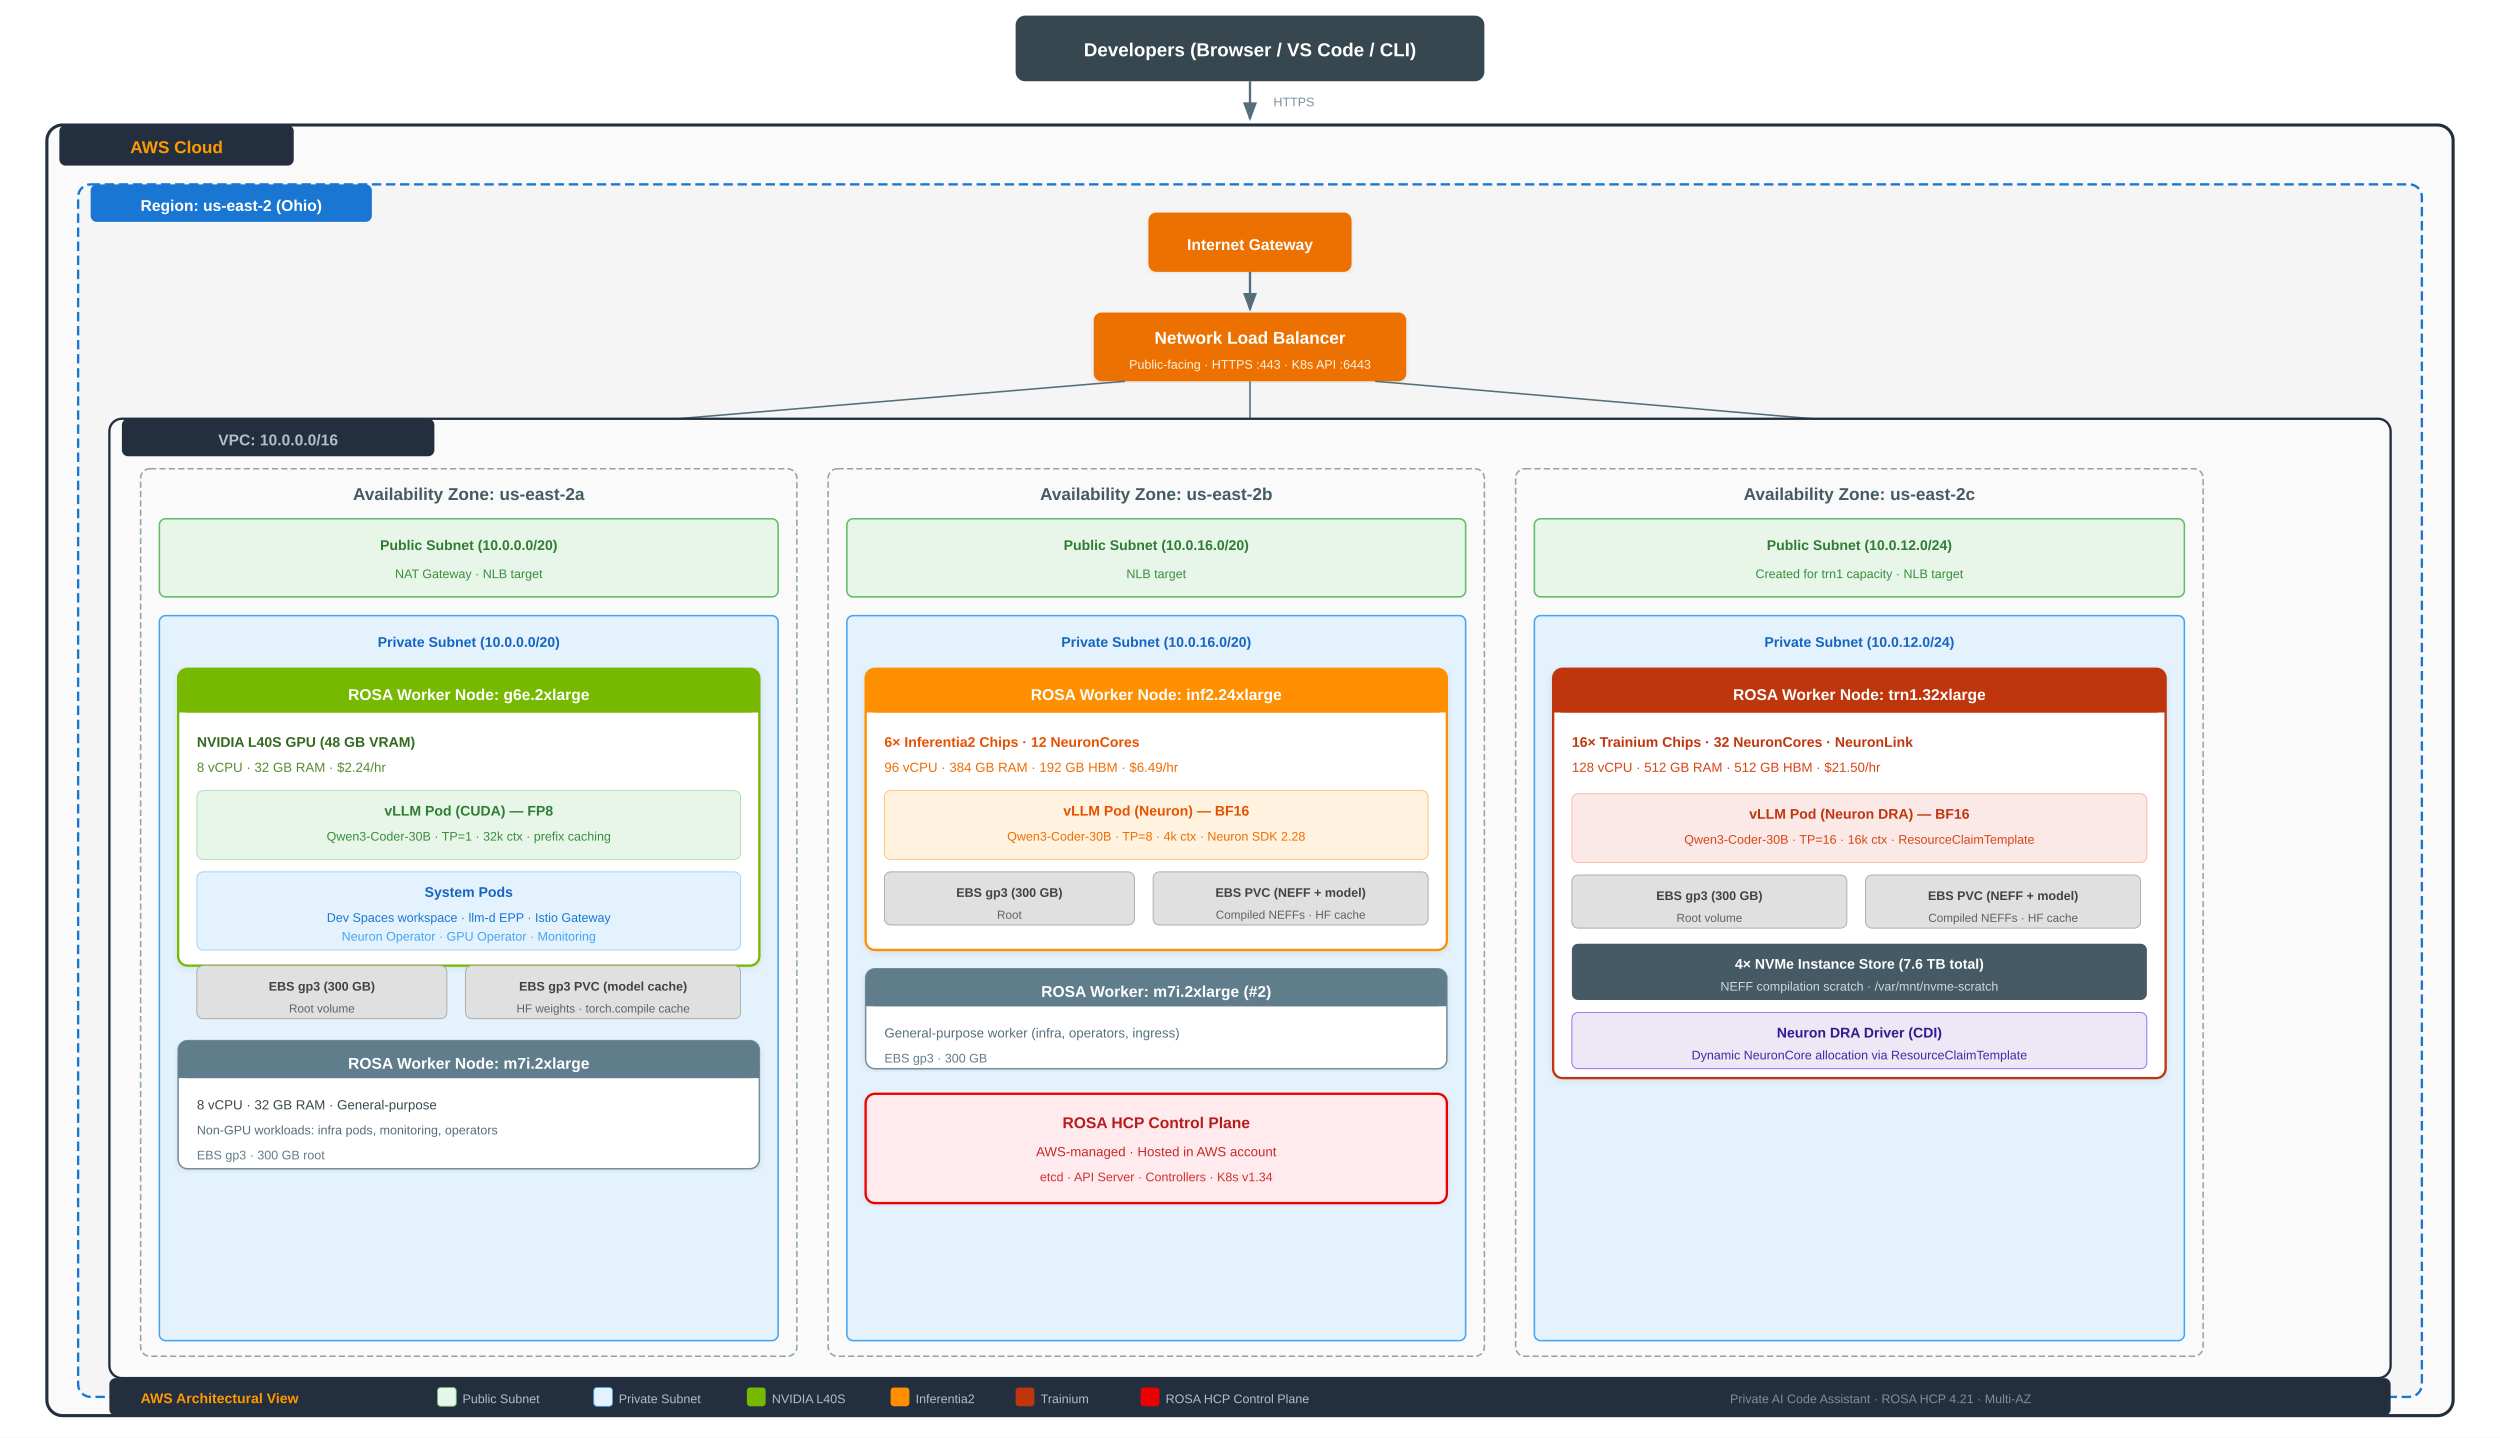
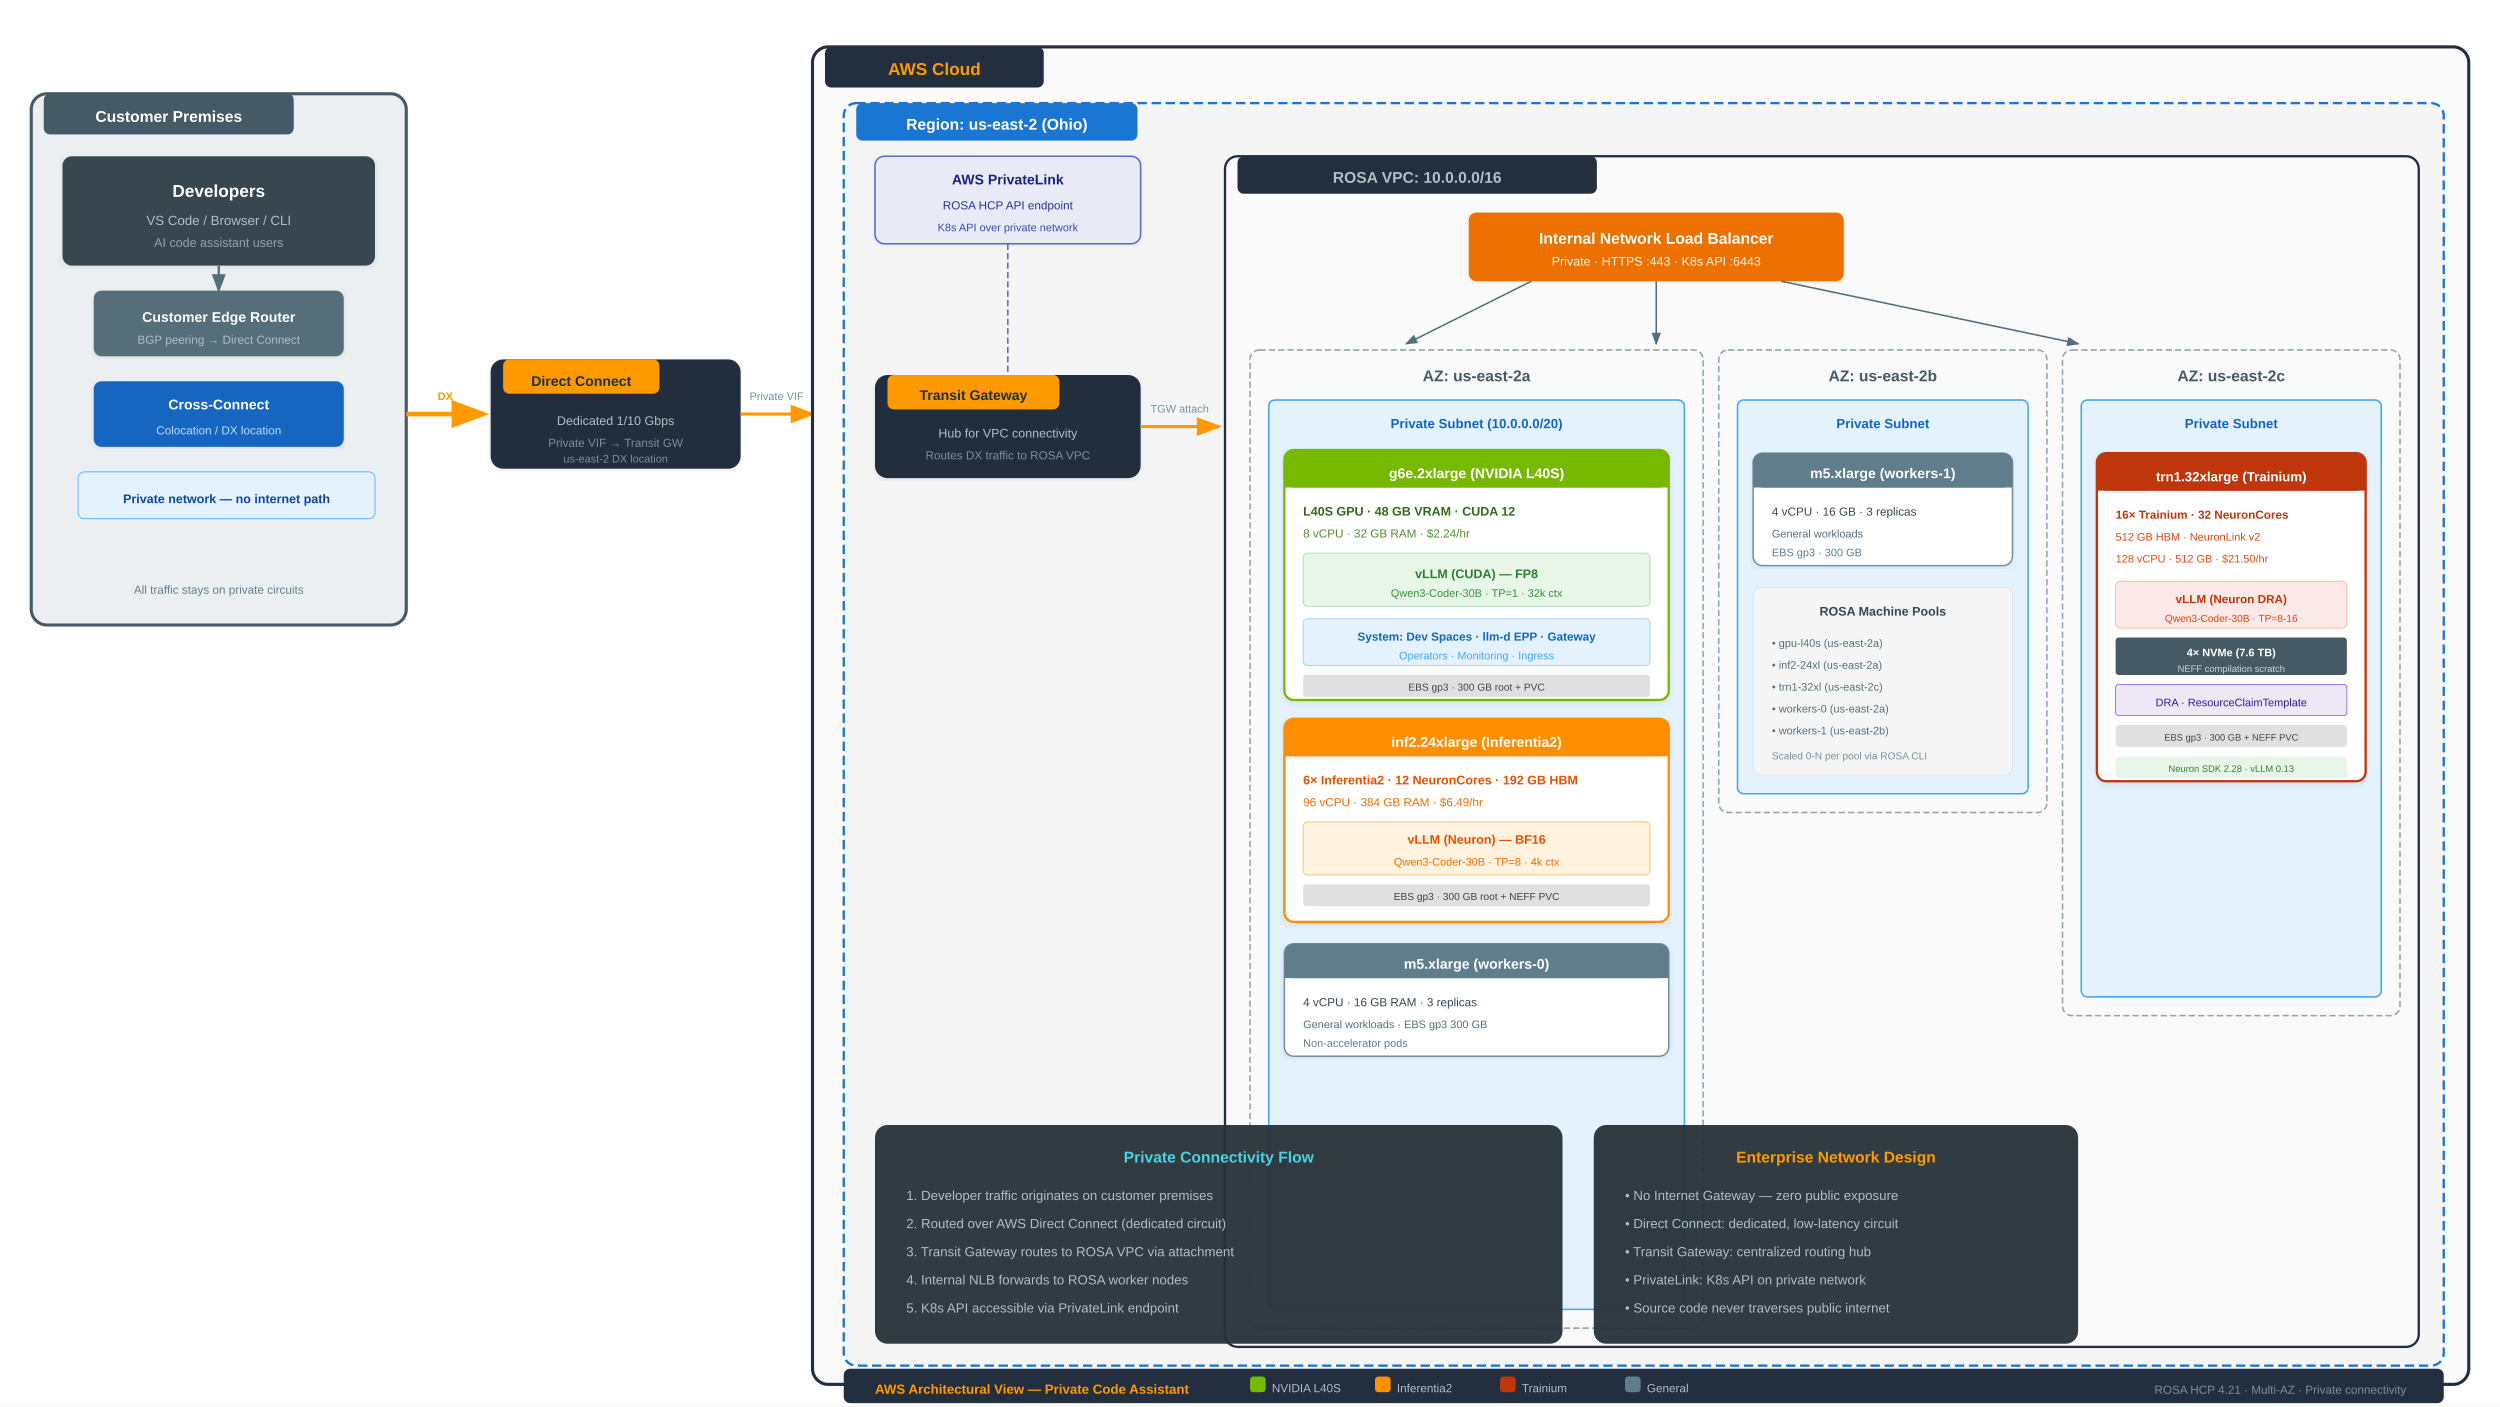
- <svg xmlns="http://www.w3.org/2000/svg" viewBox="0 0 1600 920" font-family="Segoe UI, Helvetica Neue, Arial, sans-serif">
+ <svg xmlns="http://www.w3.org/2000/svg" viewBox="0 0 1600 900" font-family="Segoe UI, Helvetica Neue, Arial, sans-serif">
  <defs>
    <marker id="a1" markerWidth="8" markerHeight="6" refX="7" refY="3" orient="auto">
      <polygon points="0 0, 8 3, 0 6" fill="#546E7A" />
+     </marker>
+     <marker id="a1o" markerWidth="8" markerHeight="6" refX="7" refY="3" orient="auto">
+       <polygon points="0 0, 8 3, 0 6" fill="#FF9900" />
    </marker>
    <filter id="s1" x="-1%" y="-1%" width="102%" height="104%">
      <feDropShadow dx="0" dy="1" stdDeviation="2" flood-opacity="0.08" />
    </filter>
  </defs>
-   <rect width="1600" height="920" fill="#fff" />
-   <rect x="650" y="10" width="300" height="42" rx="6" fill="#37474F" />
-   <text x="800" y="36" text-anchor="middle" fill="#fff" font-size="12" font-weight="600">Developers (Browser / VS Code / CLI)</text>
-   <line x1="800" y1="52" x2="800" y2="76" stroke="#546E7A" stroke-width="1.5" marker-end="url(#a1)" />
-   <text x="815" y="68" fill="#78909C" font-size="8">HTTPS</text>
-   <rect x="30" y="80" width="1540" height="826" rx="10" fill="#FAFAFA" stroke="#232F3E" stroke-width="2" />
-   <rect x="38" y="80" width="150" height="26" rx="4" fill="#232F3E" />
-   <text x="113" y="98" text-anchor="middle" fill="#FF9900" font-size="11" font-weight="700">AWS Cloud</text>
-   <rect x="50" y="118" width="1500" height="776" rx="8" fill="#F5F5F5" stroke="#1976D2" stroke-width="1.5" stroke-dasharray="6 3" />
-   <rect x="58" y="118" width="180" height="24" rx="4" fill="#1976D2" />
-   <text x="148" y="135" text-anchor="middle" fill="#fff" font-size="10" font-weight="600">Region: us-east-2 (Ohio)</text>
-   <rect x="735" y="136" width="130" height="38" rx="5" fill="#ED7100" filter="url(#s1)" />
-   <text x="800" y="160" text-anchor="middle" fill="#fff" font-size="10" font-weight="700">Internet Gateway</text>
-   <line x1="800" y1="174" x2="800" y2="198" stroke="#546E7A" stroke-width="1.5" marker-end="url(#a1)" />
-   <rect x="700" y="200" width="200" height="44" rx="5" fill="#ED7100" filter="url(#s1)" />
-   <text x="800" y="220" text-anchor="middle" fill="#fff" font-size="11" font-weight="700">Network Load Balancer</text>
-   <text x="800" y="236" text-anchor="middle" fill="#FFF3E0" font-size="8">Public-facing · HTTPS :443 · K8s API :6443</text>
-   <line x1="720" y1="244" x2="290" y2="280" stroke="#546E7A" stroke-width="1" marker-end="url(#a1)" />
-   <line x1="800" y1="244" x2="800" y2="280" stroke="#546E7A" stroke-width="1" marker-end="url(#a1)" />
-   <line x1="880" y1="244" x2="1300" y2="280" stroke="#546E7A" stroke-width="1" marker-end="url(#a1)" />
-   <rect x="70" y="268" width="1460" height="614" rx="8" fill="#FAFAFA" stroke="#232F3E" stroke-width="1.5" />
-   <rect x="78" y="268" width="200" height="24" rx="4" fill="#232F3E" />
-   <text x="178" y="285" text-anchor="middle" fill="#B0BEC5" font-size="10" font-weight="600">VPC: 10.0.0.0/16</text>
-   <rect x="90" y="300" width="420" height="568" rx="6" fill="none" stroke="#90A4AE" stroke-width="1" stroke-dasharray="4 2" />
-   <text x="300" y="320" text-anchor="middle" fill="#455A64" font-size="11" font-weight="700">Availability Zone: us-east-2a</text>
-   <rect x="102" y="332" width="396" height="50" rx="4" fill="#E8F5E9" stroke="#66BB6A" stroke-width="1" />
-   <text x="300" y="352" text-anchor="middle" fill="#2E7D32" font-size="9" font-weight="600">Public Subnet (10.0.0.0/20)</text>
-   <text x="300" y="370" text-anchor="middle" fill="#388E3C" font-size="8">NAT Gateway · NLB target</text>
-   <rect x="102" y="394" width="396" height="464" rx="4" fill="#E3F2FD" stroke="#42A5F5" stroke-width="1" />
-   <text x="300" y="414" text-anchor="middle" fill="#1565C0" font-size="9" font-weight="600">Private Subnet (10.0.0.0/20)</text>
-   <rect x="114" y="428" width="372" height="190" rx="6" fill="#fff" stroke="#76B900" stroke-width="1.5" filter="url(#s1)" />
-   <rect x="114" y="428" width="372" height="28" rx="6" fill="#76B900" />
-   <rect x="114" y="448" width="372" height="8" fill="#76B900" />
-   <text x="300" y="448" text-anchor="middle" fill="#fff" font-size="10" font-weight="700">ROSA Worker Node: g6e.2xlarge</text>
-   <text x="126" y="478" fill="#33691E" font-size="9" font-weight="600">NVIDIA L40S GPU (48 GB VRAM)</text>
-   <text x="126" y="494" fill="#558B2F" font-size="8.5">8 vCPU · 32 GB RAM · $2.24/hr</text>
-   <rect x="126" y="506" width="348" height="44" rx="4" fill="#E8F5E9" stroke="#A5D6A7" stroke-width="0.5" />
-   <text x="300" y="522" text-anchor="middle" fill="#2E7D32" font-size="9" font-weight="600">vLLM Pod (CUDA) — FP8</text>
-   <text x="300" y="538" text-anchor="middle" fill="#388E3C" font-size="8">Qwen3-Coder-30B · TP=1 · 32k ctx · prefix caching</text>
-   <rect x="126" y="558" width="348" height="50" rx="4" fill="#E3F2FD" stroke="#90CAF9" stroke-width="0.5" />
-   <text x="300" y="574" text-anchor="middle" fill="#1565C0" font-size="9" font-weight="600">System Pods</text>
-   <text x="300" y="590" text-anchor="middle" fill="#1976D2" font-size="8">Dev Spaces workspace · llm-d EPP · Istio Gateway</text>
-   <text x="300" y="602" text-anchor="middle" fill="#42A5F5" font-size="8">Neuron Operator · GPU Operator · Monitoring</text>
-   <rect x="126" y="618" width="160" height="34" rx="4" fill="#E0E0E0" stroke="#9E9E9E" stroke-width="0.5" />
-   <text x="206" y="634" text-anchor="middle" fill="#424242" font-size="8" font-weight="600">EBS gp3 (300 GB)</text>
-   <text x="206" y="648" text-anchor="middle" fill="#616161" font-size="7.5">Root volume</text>
-   <rect x="298" y="618" width="176" height="34" rx="4" fill="#E0E0E0" stroke="#9E9E9E" stroke-width="0.5" />
-   <text x="386" y="634" text-anchor="middle" fill="#424242" font-size="8" font-weight="600">EBS gp3 PVC (model cache)</text>
-   <text x="386" y="648" text-anchor="middle" fill="#616161" font-size="7.5">HF weights · torch.compile cache</text>
-   <rect x="114" y="666" width="372" height="82" rx="6" fill="#fff" stroke="#78909C" stroke-width="1" filter="url(#s1)" />
-   <rect x="114" y="666" width="372" height="24" rx="6" fill="#607D8B" />
-   <rect x="114" y="682" width="372" height="8" fill="#607D8B" />
-   <text x="300" y="684" text-anchor="middle" fill="#fff" font-size="10" font-weight="600">ROSA Worker Node: m7i.2xlarge</text>
-   <text x="126" y="710" fill="#37474F" font-size="8.5">8 vCPU · 32 GB RAM · General-purpose</text>
-   <text x="126" y="726" fill="#546E7A" font-size="8">Non-GPU workloads: infra pods, monitoring, operators</text>
-   <text x="126" y="742" fill="#607D8B" font-size="8">EBS gp3 · 300 GB root</text>
-   <rect x="530" y="300" width="420" height="568" rx="6" fill="none" stroke="#90A4AE" stroke-width="1" stroke-dasharray="4 2" />
-   <text x="740" y="320" text-anchor="middle" fill="#455A64" font-size="11" font-weight="700">Availability Zone: us-east-2b</text>
-   <rect x="542" y="332" width="396" height="50" rx="4" fill="#E8F5E9" stroke="#66BB6A" stroke-width="1" />
-   <text x="740" y="352" text-anchor="middle" fill="#2E7D32" font-size="9" font-weight="600">Public Subnet (10.0.16.0/20)</text>
-   <text x="740" y="370" text-anchor="middle" fill="#388E3C" font-size="8">NLB target</text>
-   <rect x="542" y="394" width="396" height="464" rx="4" fill="#E3F2FD" stroke="#42A5F5" stroke-width="1" />
-   <text x="740" y="414" text-anchor="middle" fill="#1565C0" font-size="9" font-weight="600">Private Subnet (10.0.16.0/20)</text>
-   <rect x="554" y="428" width="372" height="180" rx="6" fill="#fff" stroke="#FF8F00" stroke-width="1.5" filter="url(#s1)" />
-   <rect x="554" y="428" width="372" height="28" rx="6" fill="#FF8F00" />
-   <rect x="554" y="448" width="372" height="8" fill="#FF8F00" />
-   <text x="740" y="448" text-anchor="middle" fill="#fff" font-size="10" font-weight="700">ROSA Worker Node: inf2.24xlarge</text>
-   <text x="566" y="478" fill="#E65100" font-size="9" font-weight="600">6× Inferentia2 Chips · 12 NeuronCores</text>
-   <text x="566" y="494" fill="#EF6C00" font-size="8.5">96 vCPU · 384 GB RAM · 192 GB HBM · $6.49/hr</text>
-   <rect x="566" y="506" width="348" height="44" rx="4" fill="#FFF3E0" stroke="#FFB74D" stroke-width="0.5" />
-   <text x="740" y="522" text-anchor="middle" fill="#E65100" font-size="9" font-weight="600">vLLM Pod (Neuron) — BF16</text>
-   <text x="740" y="538" text-anchor="middle" fill="#EF6C00" font-size="8">Qwen3-Coder-30B · TP=8 · 4k ctx · Neuron SDK 2.28</text>
-   <rect x="566" y="558" width="160" height="34" rx="4" fill="#E0E0E0" stroke="#9E9E9E" stroke-width="0.5" />
-   <text x="646" y="574" text-anchor="middle" fill="#424242" font-size="8" font-weight="600">EBS gp3 (300 GB)</text>
-   <text x="646" y="588" text-anchor="middle" fill="#616161" font-size="7.5">Root</text>
-   <rect x="738" y="558" width="176" height="34" rx="4" fill="#E0E0E0" stroke="#9E9E9E" stroke-width="0.5" />
-   <text x="826" y="574" text-anchor="middle" fill="#424242" font-size="8" font-weight="600">EBS PVC (NEFF + model)</text>
-   <text x="826" y="588" text-anchor="middle" fill="#616161" font-size="7.5">Compiled NEFFs · HF cache</text>
-   <rect x="554" y="620" width="372" height="64" rx="6" fill="#fff" stroke="#78909C" stroke-width="1" filter="url(#s1)" />
-   <rect x="554" y="620" width="372" height="24" rx="6" fill="#607D8B" />
-   <rect x="554" y="636" width="372" height="8" fill="#607D8B" />
-   <text x="740" y="638" text-anchor="middle" fill="#fff" font-size="10" font-weight="600">ROSA Worker: m7i.2xlarge (#2)</text>
-   <text x="566" y="664" fill="#546E7A" font-size="8.5">General-purpose worker (infra, operators, ingress)</text>
-   <text x="566" y="680" fill="#607D8B" font-size="8">EBS gp3 · 300 GB</text>
-   <rect x="554" y="700" width="372" height="70" rx="6" fill="#FFEBEE" stroke="#EE0000" stroke-width="1.5" filter="url(#s1)" />
-   <text x="740" y="722" text-anchor="middle" fill="#B71C1C" font-size="10" font-weight="700">ROSA HCP Control Plane</text>
-   <text x="740" y="740" text-anchor="middle" fill="#C62828" font-size="8.5">AWS-managed · Hosted in AWS account</text>
-   <text x="740" y="756" text-anchor="middle" fill="#D32F2F" font-size="8">etcd · API Server · Controllers · K8s v1.34</text>
-   <rect x="970" y="300" width="440" height="568" rx="6" fill="none" stroke="#90A4AE" stroke-width="1" stroke-dasharray="4 2" />
-   <text x="1190" y="320" text-anchor="middle" fill="#455A64" font-size="11" font-weight="700">Availability Zone: us-east-2c</text>
-   <rect x="982" y="332" width="416" height="50" rx="4" fill="#E8F5E9" stroke="#66BB6A" stroke-width="1" />
-   <text x="1190" y="352" text-anchor="middle" fill="#2E7D32" font-size="9" font-weight="600">Public Subnet (10.0.12.0/24)</text>
-   <text x="1190" y="370" text-anchor="middle" fill="#388E3C" font-size="8">Created for trn1 capacity · NLB target</text>
-   <rect x="982" y="394" width="416" height="464" rx="4" fill="#E3F2FD" stroke="#42A5F5" stroke-width="1" />
-   <text x="1190" y="414" text-anchor="middle" fill="#1565C0" font-size="9" font-weight="600">Private Subnet (10.0.12.0/24)</text>
-   <rect x="994" y="428" width="392" height="262" rx="6" fill="#fff" stroke="#BF360C" stroke-width="1.5" filter="url(#s1)" />
-   <rect x="994" y="428" width="392" height="28" rx="6" fill="#BF360C" />
-   <rect x="994" y="448" width="392" height="8" fill="#BF360C" />
-   <text x="1190" y="448" text-anchor="middle" fill="#fff" font-size="10" font-weight="700">ROSA Worker Node: trn1.32xlarge</text>
-   <text x="1006" y="478" fill="#BF360C" font-size="9" font-weight="600">16× Trainium Chips · 32 NeuronCores · NeuronLink</text>
-   <text x="1006" y="494" fill="#D84315" font-size="8.5">128 vCPU · 512 GB RAM · 512 GB HBM · $21.50/hr</text>
-   <rect x="1006" y="508" width="368" height="44" rx="4" fill="#FBE9E7" stroke="#FFAB91" stroke-width="0.5" />
-   <text x="1190" y="524" text-anchor="middle" fill="#BF360C" font-size="9" font-weight="600">vLLM Pod (Neuron DRA) — BF16</text>
-   <text x="1190" y="540" text-anchor="middle" fill="#D84315" font-size="8">Qwen3-Coder-30B · TP=16 · 16k ctx · ResourceClaimTemplate</text>
-   <rect x="1006" y="560" width="176" height="34" rx="4" fill="#E0E0E0" stroke="#9E9E9E" stroke-width="0.5" />
-   <text x="1094" y="576" text-anchor="middle" fill="#424242" font-size="8" font-weight="600">EBS gp3 (300 GB)</text>
-   <text x="1094" y="590" text-anchor="middle" fill="#616161" font-size="7.5">Root volume</text>
-   <rect x="1194" y="560" width="176" height="34" rx="4" fill="#E0E0E0" stroke="#9E9E9E" stroke-width="0.5" />
-   <text x="1282" y="576" text-anchor="middle" fill="#424242" font-size="8" font-weight="600">EBS PVC (NEFF + model)</text>
-   <text x="1282" y="590" text-anchor="middle" fill="#616161" font-size="7.5">Compiled NEFFs · HF cache</text>
-   <rect x="1006" y="604" width="368" height="36" rx="4" fill="#455A64" />
-   <text x="1190" y="620" text-anchor="middle" fill="#fff" font-size="9" font-weight="600">4× NVMe Instance Store (7.6 TB total)</text>
-   <text x="1190" y="634" text-anchor="middle" fill="#CFD8DC" font-size="8">NEFF compilation scratch · /var/mnt/nvme-scratch</text>
-   <rect x="1006" y="648" width="368" height="36" rx="4" fill="#EDE7F6" stroke="#7C4DFF" stroke-width="0.5" />
-   <text x="1190" y="664" text-anchor="middle" fill="#311B92" font-size="9" font-weight="600">Neuron DRA Driver (CDI)</text>
-   <text x="1190" y="678" text-anchor="middle" fill="#4527A0" font-size="8">Dynamic NeuronCore allocation via ResourceClaimTemplate</text>
-   <rect x="70" y="882" width="1460" height="24" rx="4" fill="#232F3E" />
-   <text x="90" y="898" fill="#FF9900" font-size="9" font-weight="600">AWS Architectural View</text>
-   <rect x="280" y="888" width="12" height="12" rx="2" fill="#E8F5E9" stroke="#66BB6A" stroke-width="0.5" />
-   <text x="296" y="898" fill="#B0BEC5" font-size="8">Public Subnet</text>
-   <rect x="380" y="888" width="12" height="12" rx="2" fill="#E3F2FD" stroke="#42A5F5" stroke-width="0.5" />
-   <text x="396" y="898" fill="#B0BEC5" font-size="8">Private Subnet</text>
-   <rect x="478" y="888" width="12" height="12" rx="2" fill="#76B900" />
-   <text x="494" y="898" fill="#B0BEC5" font-size="8">NVIDIA L40S</text>
-   <rect x="570" y="888" width="12" height="12" rx="2" fill="#FF8F00" />
-   <text x="586" y="898" fill="#B0BEC5" font-size="8">Inferentia2</text>
-   <rect x="650" y="888" width="12" height="12" rx="2" fill="#BF360C" />
-   <text x="666" y="898" fill="#B0BEC5" font-size="8">Trainium</text>
-   <rect x="730" y="888" width="12" height="12" rx="2" fill="#EE0000" />
-   <text x="746" y="898" fill="#B0BEC5" font-size="8">ROSA HCP Control Plane</text>
-   <text x="1300" y="898" text-anchor="end" fill="#78909C" font-size="8">Private AI Code Assistant · ROSA HCP 4.21 · Multi-AZ</text>
+   <rect width="1600" height="900" fill="#fff" />
+   <rect x="20" y="60" width="240" height="340" rx="10" fill="#ECEFF1" stroke="#455A64" stroke-width="2" />
+   <rect x="28" y="60" width="160" height="26" rx="4" fill="#455A64" />
+   <text x="108" y="78" text-anchor="middle" fill="#fff" font-size="10" font-weight="700">Customer Premises</text>
+   <rect x="40" y="100" width="200" height="70" rx="6" fill="#37474F" filter="url(#s1)" />
+   <text x="140" y="126" text-anchor="middle" fill="#fff" font-size="11" font-weight="700">Developers</text>
+   <text x="140" y="144" text-anchor="middle" fill="#B0BEC5" font-size="8.5">VS Code / Browser / CLI</text>
+   <text x="140" y="158" text-anchor="middle" fill="#90A4AE" font-size="8">AI code assistant users</text>
+   <rect x="60" y="186" width="160" height="42" rx="5" fill="#546E7A" filter="url(#s1)" />
+   <text x="140" y="206" text-anchor="middle" fill="#fff" font-size="9" font-weight="600">Customer Edge Router</text>
+   <text x="140" y="220" text-anchor="middle" fill="#B0BEC5" font-size="7.5">BGP peering → Direct Connect</text>
+   <rect x="60" y="244" width="160" height="42" rx="5" fill="#1565C0" filter="url(#s1)" />
+   <text x="140" y="262" text-anchor="middle" fill="#fff" font-size="9" font-weight="600">Cross-Connect</text>
+   <text x="140" y="278" text-anchor="middle" fill="#BBDEFB" font-size="7.5">Colocation / DX location</text>
+   <rect x="50" y="302" width="190" height="30" rx="4" fill="#E3F2FD" stroke="#42A5F5" stroke-width="0.5" />
+   <text x="145" y="322" text-anchor="middle" fill="#0D47A1" font-size="8" font-weight="600">Private network — no internet path</text>
+   <text x="140" y="380" text-anchor="middle" fill="#607D8B" font-size="7.5">All traffic stays on private circuits</text>
+   <line x1="140" y1="170" x2="140" y2="186" stroke="#546E7A" stroke-width="1.5" marker-end="url(#a1)" />
+   <line x1="260" y1="265" x2="310" y2="265" stroke="#FF9900" stroke-width="3" marker-end="url(#a1o)" />
+   <text x="285" y="256" text-anchor="middle" fill="#FF9900" font-size="7" font-weight="700">DX</text>
+   <rect x="314" y="230" width="160" height="70" rx="8" fill="#232F3E" filter="url(#s1)" />
+   <rect x="322" y="230" width="100" height="22" rx="4" fill="#FF9900" />
+   <text x="372" y="247" text-anchor="middle" fill="#232F3E" font-size="9" font-weight="700">Direct Connect</text>
+   <text x="394" y="272" text-anchor="middle" fill="#B0BEC5" font-size="8">Dedicated 1/10 Gbps</text>
+   <text x="394" y="286" text-anchor="middle" fill="#78909C" font-size="7.5">Private VIF → Transit GW</text>
+   <text x="394" y="296" text-anchor="middle" fill="#78909C" font-size="7">us-east-2 DX location</text>
+   <line x1="474" y1="265" x2="520" y2="265" stroke="#FF9900" stroke-width="2" marker-end="url(#a1o)" />
+   <text x="497" y="256" text-anchor="middle" fill="#78909C" font-size="7">Private VIF</text>
+   <rect x="520" y="30" width="1060" height="856" rx="10" fill="#FAFAFA" stroke="#232F3E" stroke-width="2" />
+   <rect x="528" y="30" width="140" height="26" rx="4" fill="#232F3E" />
+   <text x="598" y="48" text-anchor="middle" fill="#FF9900" font-size="11" font-weight="700">AWS Cloud</text>
+   <rect x="540" y="66" width="1024" height="808" rx="8" fill="#F5F5F5" stroke="#1976D2" stroke-width="1.5" stroke-dasharray="6 3" />
+   <rect x="548" y="66" width="180" height="24" rx="4" fill="#1976D2" />
+   <text x="638" y="83" text-anchor="middle" fill="#fff" font-size="10" font-weight="600">Region: us-east-2 (Ohio)</text>
+   <rect x="560" y="240" width="170" height="66" rx="8" fill="#232F3E" filter="url(#s1)" />
+   <rect x="568" y="240" width="110" height="22" rx="4" fill="#FF9900" />
+   <text x="623" y="256" text-anchor="middle" fill="#232F3E" font-size="9" font-weight="700">Transit Gateway</text>
+   <text x="645" y="280" text-anchor="middle" fill="#B0BEC5" font-size="8">Hub for VPC connectivity</text>
+   <text x="645" y="294" text-anchor="middle" fill="#78909C" font-size="7.5">Routes DX traffic to ROSA VPC</text>
+   <line x1="730" y1="273" x2="780" y2="273" stroke="#FF9900" stroke-width="2" marker-end="url(#a1o)" />
+   <text x="755" y="264" text-anchor="middle" fill="#78909C" font-size="7">TGW attach</text>
+   <rect x="560" y="100" width="170" height="56" rx="6" fill="#E8EAF6" stroke="#5C6BC0" stroke-width="1" filter="url(#s1)" />
+   <text x="645" y="118" text-anchor="middle" fill="#1A237E" font-size="9" font-weight="700">AWS PrivateLink</text>
+   <text x="645" y="134" text-anchor="middle" fill="#283593" font-size="7.5">ROSA HCP API endpoint</text>
+   <text x="645" y="148" text-anchor="middle" fill="#3949AB" font-size="7">K8s API over private network</text>
+   <line x1="645" y1="156" x2="645" y2="240" stroke="#5C6BC0" stroke-width="1" stroke-dasharray="4 2" />
+   <rect x="784" y="100" width="764" height="762" rx="8" fill="#FAFAFA" stroke="#232F3E" stroke-width="1.5" />
+   <rect x="792" y="100" width="230" height="24" rx="4" fill="#232F3E" />
+   <text x="907" y="117" text-anchor="middle" fill="#B0BEC5" font-size="10" font-weight="600">ROSA VPC: 10.0.0.0/16</text>
+   <rect x="940" y="136" width="240" height="44" rx="5" fill="#ED7100" filter="url(#s1)" />
+   <text x="1060" y="156" text-anchor="middle" fill="#fff" font-size="10" font-weight="700">Internal Network Load Balancer</text>
+   <text x="1060" y="170" text-anchor="middle" fill="#FFF3E0" font-size="8">Private · HTTPS :443 · K8s API :6443</text>
+   <line x1="980" y1="180" x2="900" y2="220" stroke="#546E7A" stroke-width="1" marker-end="url(#a1)" />
+   <line x1="1060" y1="180" x2="1060" y2="220" stroke="#546E7A" stroke-width="1" marker-end="url(#a1)" />
+   <line x1="1140" y1="180" x2="1330" y2="220" stroke="#546E7A" stroke-width="1" marker-end="url(#a1)" />
+   <rect x="800" y="224" width="290" height="626" rx="6" fill="none" stroke="#90A4AE" stroke-width="1" stroke-dasharray="4 2" />
+   <text x="945" y="244" text-anchor="middle" fill="#455A64" font-size="10" font-weight="700">AZ: us-east-2a</text>
+   <rect x="812" y="256" width="266" height="582" rx="4" fill="#E3F2FD" stroke="#42A5F5" stroke-width="1" />
+   <text x="945" y="274" text-anchor="middle" fill="#1565C0" font-size="8.5" font-weight="600">Private Subnet (10.0.0.0/20)</text>
+   <rect x="822" y="288" width="246" height="160" rx="6" fill="#fff" stroke="#76B900" stroke-width="1.5" filter="url(#s1)" />
+   <rect x="822" y="288" width="246" height="24" rx="6" fill="#76B900" />
+   <rect x="822" y="306" width="246" height="6" fill="#76B900" />
+   <text x="945" y="306" text-anchor="middle" fill="#fff" font-size="9" font-weight="700">g6e.2xlarge (NVIDIA L40S)</text>
+   <text x="834" y="330" fill="#33691E" font-size="8" font-weight="600">L40S GPU · 48 GB VRAM · CUDA 12</text>
+   <text x="834" y="344" fill="#558B2F" font-size="7.5">8 vCPU · 32 GB RAM · $2.24/hr</text>
+   <rect x="834" y="354" width="222" height="34" rx="3" fill="#E8F5E9" stroke="#A5D6A7" stroke-width="0.5" />
+   <text x="945" y="370" text-anchor="middle" fill="#2E7D32" font-size="8" font-weight="600">vLLM (CUDA) — FP8</text>
+   <text x="945" y="382" text-anchor="middle" fill="#388E3C" font-size="7">Qwen3-Coder-30B · TP=1 · 32k ctx</text>
+   <rect x="834" y="396" width="222" height="30" rx="3" fill="#E3F2FD" stroke="#90CAF9" stroke-width="0.5" />
+   <text x="945" y="410" text-anchor="middle" fill="#1565C0" font-size="7.5" font-weight="600">System: Dev Spaces · llm-d EPP · Gateway</text>
+   <text x="945" y="422" text-anchor="middle" fill="#42A5F5" font-size="7">Operators · Monitoring · Ingress</text>
+   <rect x="834" y="432" width="222" height="14" rx="2" fill="#E0E0E0" />
+   <text x="945" y="442" text-anchor="middle" fill="#424242" font-size="6.5">EBS gp3 · 300 GB root + PVC</text>
+   <rect x="822" y="460" width="246" height="130" rx="6" fill="#fff" stroke="#FF8F00" stroke-width="1.5" filter="url(#s1)" />
+   <rect x="822" y="460" width="246" height="24" rx="6" fill="#FF8F00" />
+   <rect x="822" y="478" width="246" height="6" fill="#FF8F00" />
+   <text x="945" y="478" text-anchor="middle" fill="#fff" font-size="9" font-weight="700">inf2.24xlarge (Inferentia2)</text>
+   <text x="834" y="502" fill="#E65100" font-size="8" font-weight="600">6× Inferentia2 · 12 NeuronCores · 192 GB HBM</text>
+   <text x="834" y="516" fill="#EF6C00" font-size="7.5">96 vCPU · 384 GB RAM · $6.49/hr</text>
+   <rect x="834" y="526" width="222" height="34" rx="3" fill="#FFF3E0" stroke="#FFB74D" stroke-width="0.5" />
+   <text x="945" y="540" text-anchor="middle" fill="#E65100" font-size="8" font-weight="600">vLLM (Neuron) — BF16</text>
+   <text x="945" y="554" text-anchor="middle" fill="#EF6C00" font-size="7">Qwen3-Coder-30B · TP=8 · 4k ctx</text>
+   <rect x="834" y="566" width="222" height="14" rx="2" fill="#E0E0E0" />
+   <text x="945" y="576" text-anchor="middle" fill="#424242" font-size="6.5">EBS gp3 · 300 GB root + NEFF PVC</text>
+   <rect x="822" y="604" width="246" height="72" rx="6" fill="#fff" stroke="#78909C" stroke-width="1" filter="url(#s1)" />
+   <rect x="822" y="604" width="246" height="22" rx="6" fill="#607D8B" />
+   <rect x="822" y="620" width="246" height="6" fill="#607D8B" />
+   <text x="945" y="620" text-anchor="middle" fill="#fff" font-size="9" font-weight="600">m5.xlarge (workers-0)</text>
+   <text x="834" y="644" fill="#37474F" font-size="7.5">4 vCPU · 16 GB RAM · 3 replicas</text>
+   <text x="834" y="658" fill="#546E7A" font-size="7">General workloads · EBS gp3 300 GB</text>
+   <text x="834" y="670" fill="#607D8B" font-size="7">Non-accelerator pods</text>
+   <rect x="1100" y="224" width="210" height="296" rx="6" fill="none" stroke="#90A4AE" stroke-width="1" stroke-dasharray="4 2" />
+   <text x="1205" y="244" text-anchor="middle" fill="#455A64" font-size="10" font-weight="700">AZ: us-east-2b</text>
+   <rect x="1112" y="256" width="186" height="252" rx="4" fill="#E3F2FD" stroke="#42A5F5" stroke-width="1" />
+   <text x="1205" y="274" text-anchor="middle" fill="#1565C0" font-size="8.5" font-weight="600">Private Subnet</text>
+   <rect x="1122" y="290" width="166" height="72" rx="6" fill="#fff" stroke="#78909C" stroke-width="1" filter="url(#s1)" />
+   <rect x="1122" y="290" width="166" height="22" rx="6" fill="#607D8B" />
+   <rect x="1122" y="306" width="166" height="6" fill="#607D8B" />
+   <text x="1205" y="306" text-anchor="middle" fill="#fff" font-size="9" font-weight="600">m5.xlarge (workers-1)</text>
+   <text x="1134" y="330" fill="#37474F" font-size="7.5">4 vCPU · 16 GB · 3 replicas</text>
+   <text x="1134" y="344" fill="#546E7A" font-size="7">General workloads</text>
+   <text x="1134" y="356" fill="#607D8B" font-size="7">EBS gp3 · 300 GB</text>
+   <rect x="1122" y="376" width="166" height="120" rx="5" fill="#F5F5F5" stroke="#E0E0E0" stroke-width="0.5" />
+   <text x="1205" y="394" text-anchor="middle" fill="#37474F" font-size="8" font-weight="700">ROSA Machine Pools</text>
+   <text x="1134" y="414" fill="#546E7A" font-size="7">• gpu-l40s (us-east-2a)</text>
+   <text x="1134" y="428" fill="#546E7A" font-size="7">• inf2-24xl (us-east-2a)</text>
+   <text x="1134" y="442" fill="#546E7A" font-size="7">• trn1-32xl (us-east-2c)</text>
+   <text x="1134" y="456" fill="#546E7A" font-size="7">• workers-0 (us-east-2a)</text>
+   <text x="1134" y="470" fill="#546E7A" font-size="7">• workers-1 (us-east-2b)</text>
+   <text x="1134" y="486" fill="#78909C" font-size="6.5">Scaled 0-N per pool via ROSA CLI</text>
+   <rect x="1320" y="224" width="216" height="426" rx="6" fill="none" stroke="#90A4AE" stroke-width="1" stroke-dasharray="4 2" />
+   <text x="1428" y="244" text-anchor="middle" fill="#455A64" font-size="10" font-weight="700">AZ: us-east-2c</text>
+   <rect x="1332" y="256" width="192" height="382" rx="4" fill="#E3F2FD" stroke="#42A5F5" stroke-width="1" />
+   <text x="1428" y="274" text-anchor="middle" fill="#1565C0" font-size="8.5" font-weight="600">Private Subnet</text>
+   <rect x="1342" y="290" width="172" height="210" rx="6" fill="#fff" stroke="#BF360C" stroke-width="1.5" filter="url(#s1)" />
+   <rect x="1342" y="290" width="172" height="24" rx="6" fill="#BF360C" />
+   <rect x="1342" y="308" width="172" height="6" fill="#BF360C" />
+   <text x="1428" y="308" text-anchor="middle" fill="#fff" font-size="8.5" font-weight="700">trn1.32xlarge (Trainium)</text>
+   <text x="1354" y="332" fill="#BF360C" font-size="7.5" font-weight="600">16× Trainium · 32 NeuronCores</text>
+   <text x="1354" y="346" fill="#D84315" font-size="7">512 GB HBM · NeuronLink v2</text>
+   <text x="1354" y="360" fill="#E64A19" font-size="7">128 vCPU · 512 GB · $21.50/hr</text>
+   <rect x="1354" y="372" width="148" height="30" rx="3" fill="#FBE9E7" stroke="#FFAB91" stroke-width="0.5" />
+   <text x="1428" y="386" text-anchor="middle" fill="#BF360C" font-size="7.5" font-weight="600">vLLM (Neuron DRA)</text>
+   <text x="1428" y="398" text-anchor="middle" fill="#D84315" font-size="6.5">Qwen3-Coder-30B · TP=8-16</text>
+   <rect x="1354" y="408" width="148" height="24" rx="2" fill="#455A64" />
+   <text x="1428" y="420" text-anchor="middle" fill="#fff" font-size="7" font-weight="600">4× NVMe (7.6 TB)</text>
+   <text x="1428" y="430" text-anchor="middle" fill="#CFD8DC" font-size="6">NEFF compilation scratch</text>
+   <rect x="1354" y="438" width="148" height="20" rx="2" fill="#EDE7F6" stroke="#7C4DFF" stroke-width="0.5" />
+   <text x="1428" y="452" text-anchor="middle" fill="#311B92" font-size="7">DRA · ResourceClaimTemplate</text>
+   <rect x="1354" y="464" width="148" height="14" rx="2" fill="#E0E0E0" />
+   <text x="1428" y="474" text-anchor="middle" fill="#424242" font-size="6">EBS gp3 · 300 GB + NEFF PVC</text>
+   <rect x="1354" y="484" width="148" height="14" rx="2" fill="#E8F5E9" />
+   <text x="1428" y="494" text-anchor="middle" fill="#2E7D32" font-size="6">Neuron SDK 2.28 · vLLM 0.13</text>
+   <rect x="560" y="720" width="440" height="140" rx="8" fill="#263238" opacity="0.95" />
+   <text x="780" y="744" text-anchor="middle" fill="#4DD0E1" font-size="10" font-weight="700">Private Connectivity Flow</text>
+   <text x="580" y="768" fill="#B0BEC5" font-size="8.5">1. Developer traffic originates on customer premises</text>
+   <text x="580" y="786" fill="#B0BEC5" font-size="8.5">2. Routed over AWS Direct Connect (dedicated circuit)</text>
+   <text x="580" y="804" fill="#B0BEC5" font-size="8.5">3. Transit Gateway routes to ROSA VPC via attachment</text>
+   <text x="580" y="822" fill="#B0BEC5" font-size="8.5">4. Internal NLB forwards to ROSA worker nodes</text>
+   <text x="580" y="840" fill="#B0BEC5" font-size="8.5">5. K8s API accessible via PrivateLink endpoint</text>
+   <rect x="1020" y="720" width="310" height="140" rx="8" fill="#263238" opacity="0.95" />
+   <text x="1175" y="744" text-anchor="middle" fill="#FF9900" font-size="10" font-weight="700">Enterprise Network Design</text>
+   <text x="1040" y="768" fill="#B0BEC5" font-size="8.5">• No Internet Gateway — zero public exposure</text>
+   <text x="1040" y="786" fill="#B0BEC5" font-size="8.5">• Direct Connect: dedicated, low-latency circuit</text>
+   <text x="1040" y="804" fill="#B0BEC5" font-size="8.5">• Transit Gateway: centralized routing hub</text>
+   <text x="1040" y="822" fill="#B0BEC5" font-size="8.5">• PrivateLink: K8s API on private network</text>
+   <text x="1040" y="840" fill="#B0BEC5" font-size="8.5">• Source code never traverses public internet</text>
+   <rect x="540" y="876" width="1024" height="22" rx="4" fill="#232F3E" />
+   <text x="560" y="892" fill="#FF9900" font-size="8.5" font-weight="600">AWS Architectural View — Private Code Assistant</text>
+   <rect x="800" y="881" width="10" height="10" rx="2" fill="#76B900" />
+   <text x="814" y="891" fill="#B0BEC5" font-size="7.5">NVIDIA L40S</text>
+   <rect x="880" y="881" width="10" height="10" rx="2" fill="#FF8F00" />
+   <text x="894" y="891" fill="#B0BEC5" font-size="7.5">Inferentia2</text>
+   <rect x="960" y="881" width="10" height="10" rx="2" fill="#BF360C" />
+   <text x="974" y="891" fill="#B0BEC5" font-size="7.5">Trainium</text>
+   <rect x="1040" y="881" width="10" height="10" rx="2" fill="#607D8B" />
+   <text x="1054" y="891" fill="#B0BEC5" font-size="7.5">General</text>
+   <text x="1540" y="892" text-anchor="end" fill="#78909C" font-size="7.5">ROSA HCP 4.21 · Multi-AZ · Private connectivity</text>
</svg>
